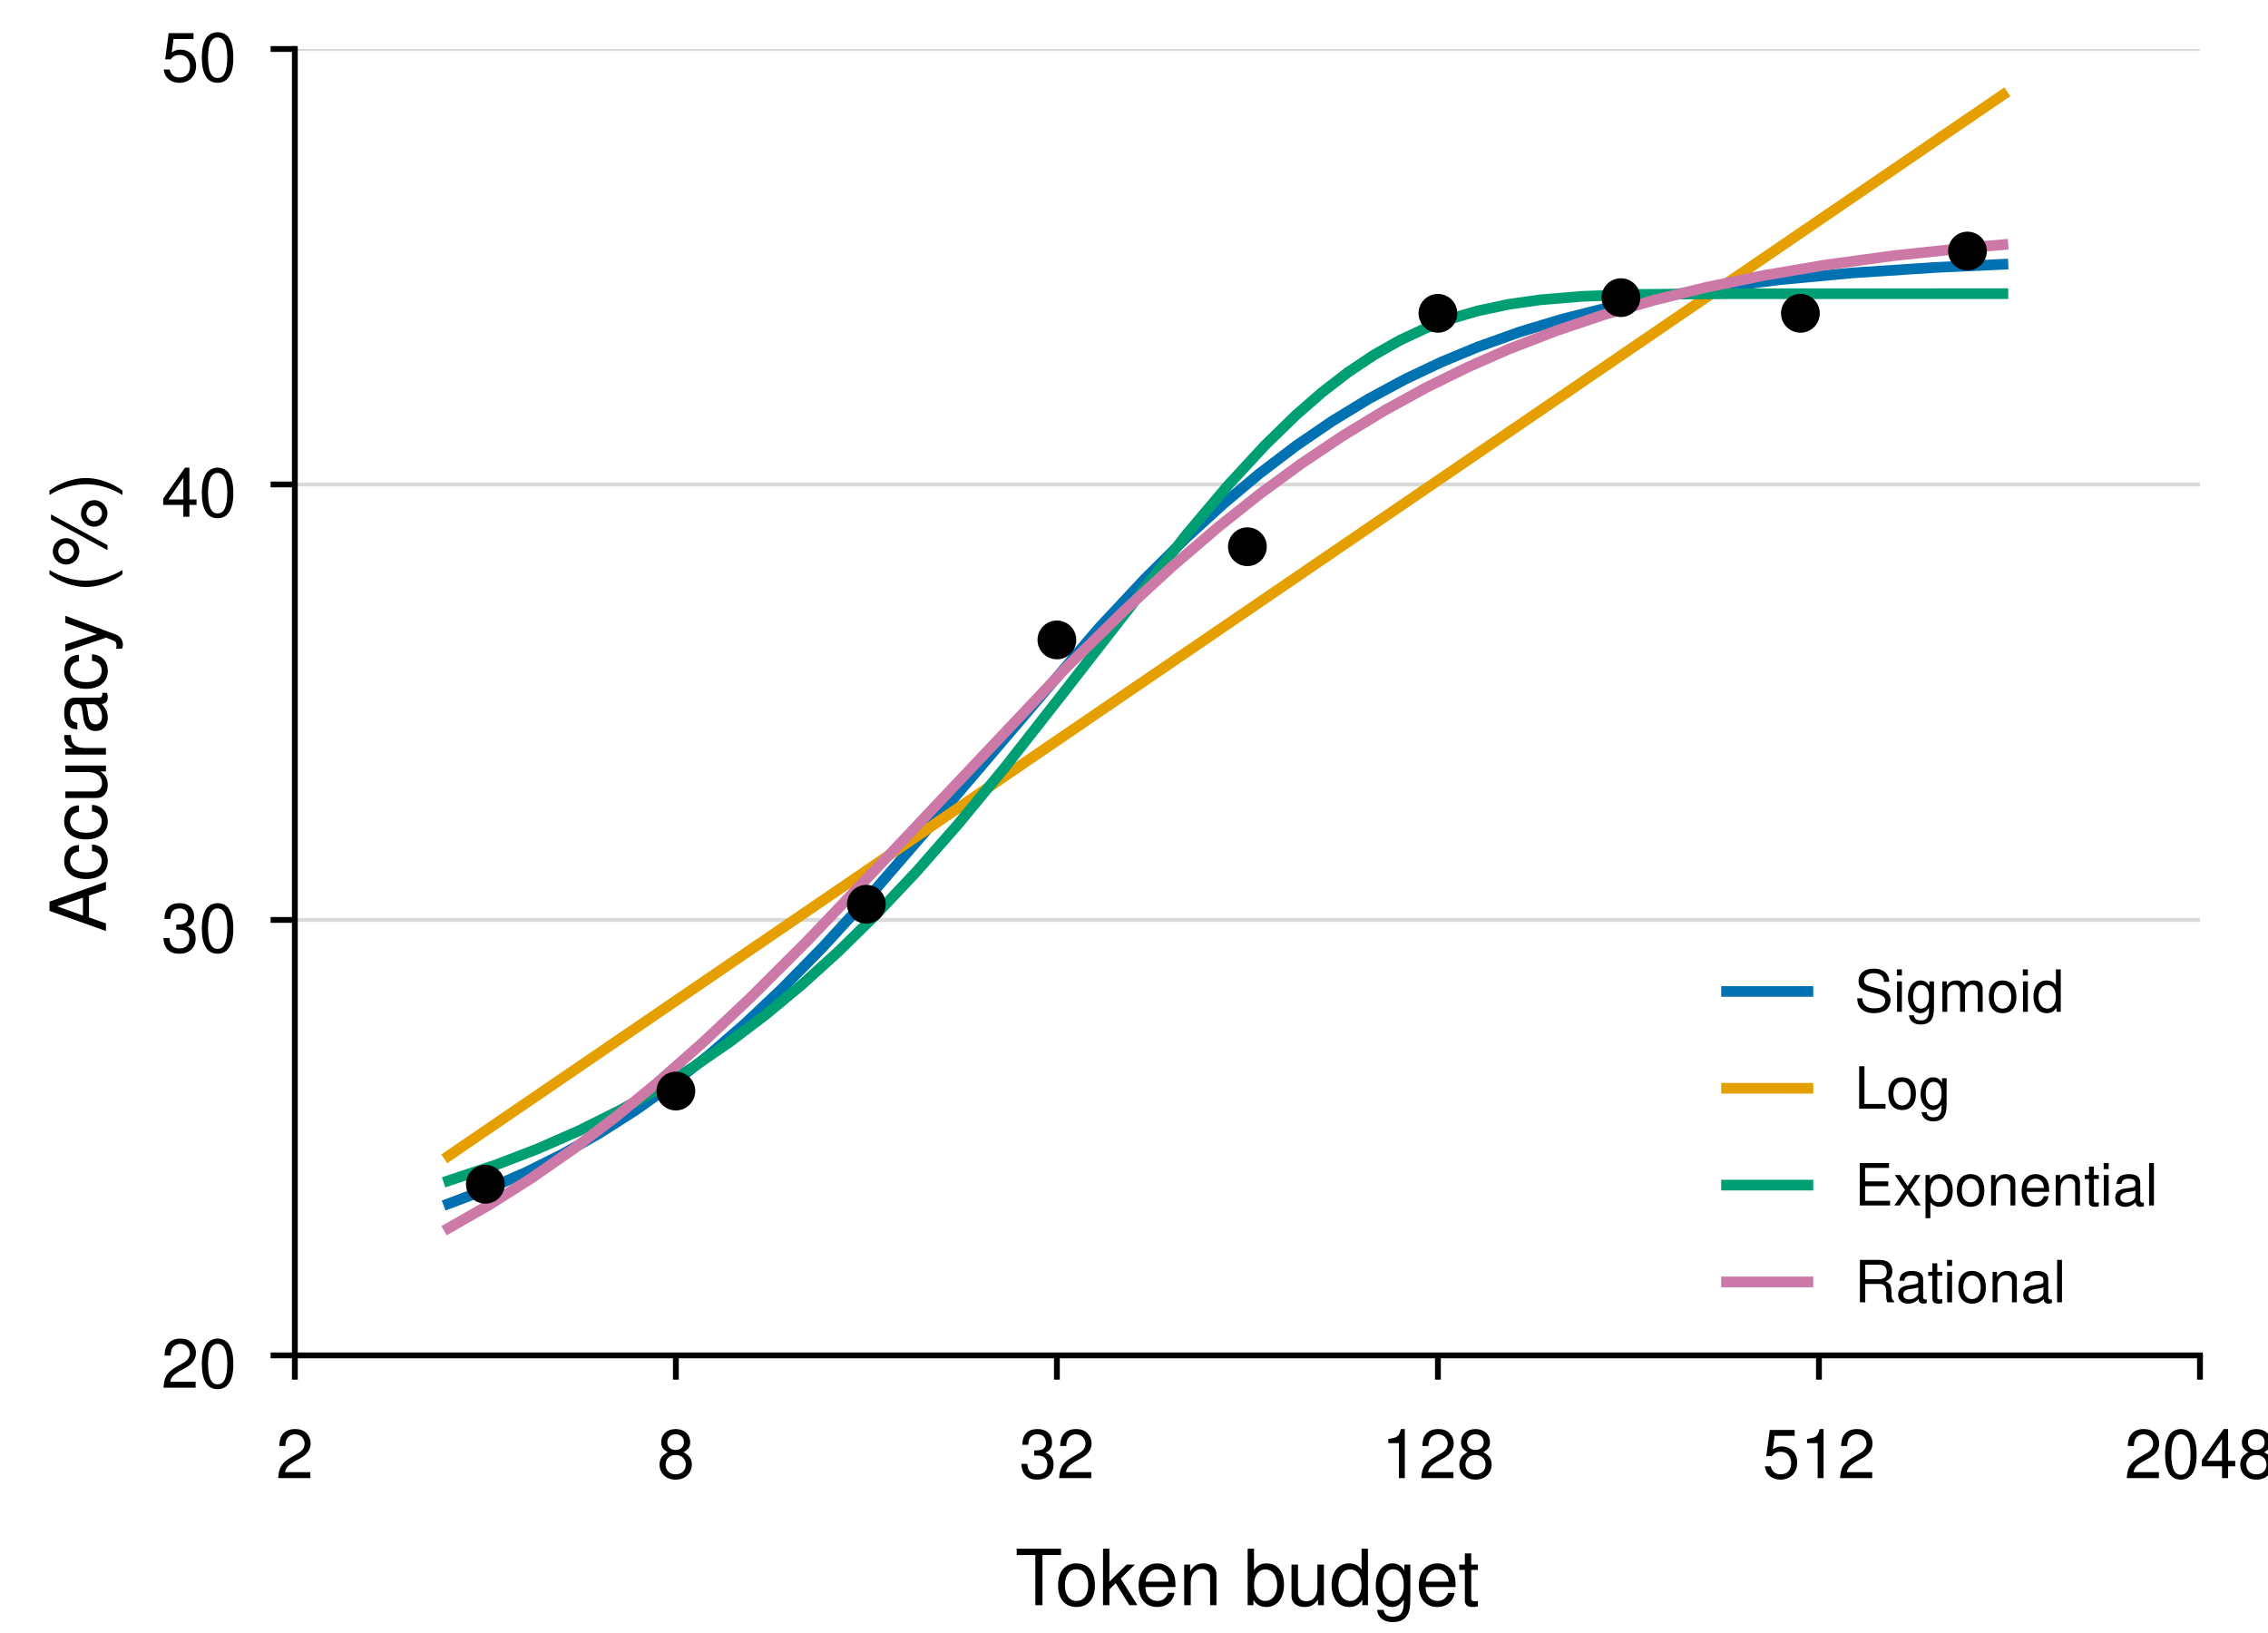
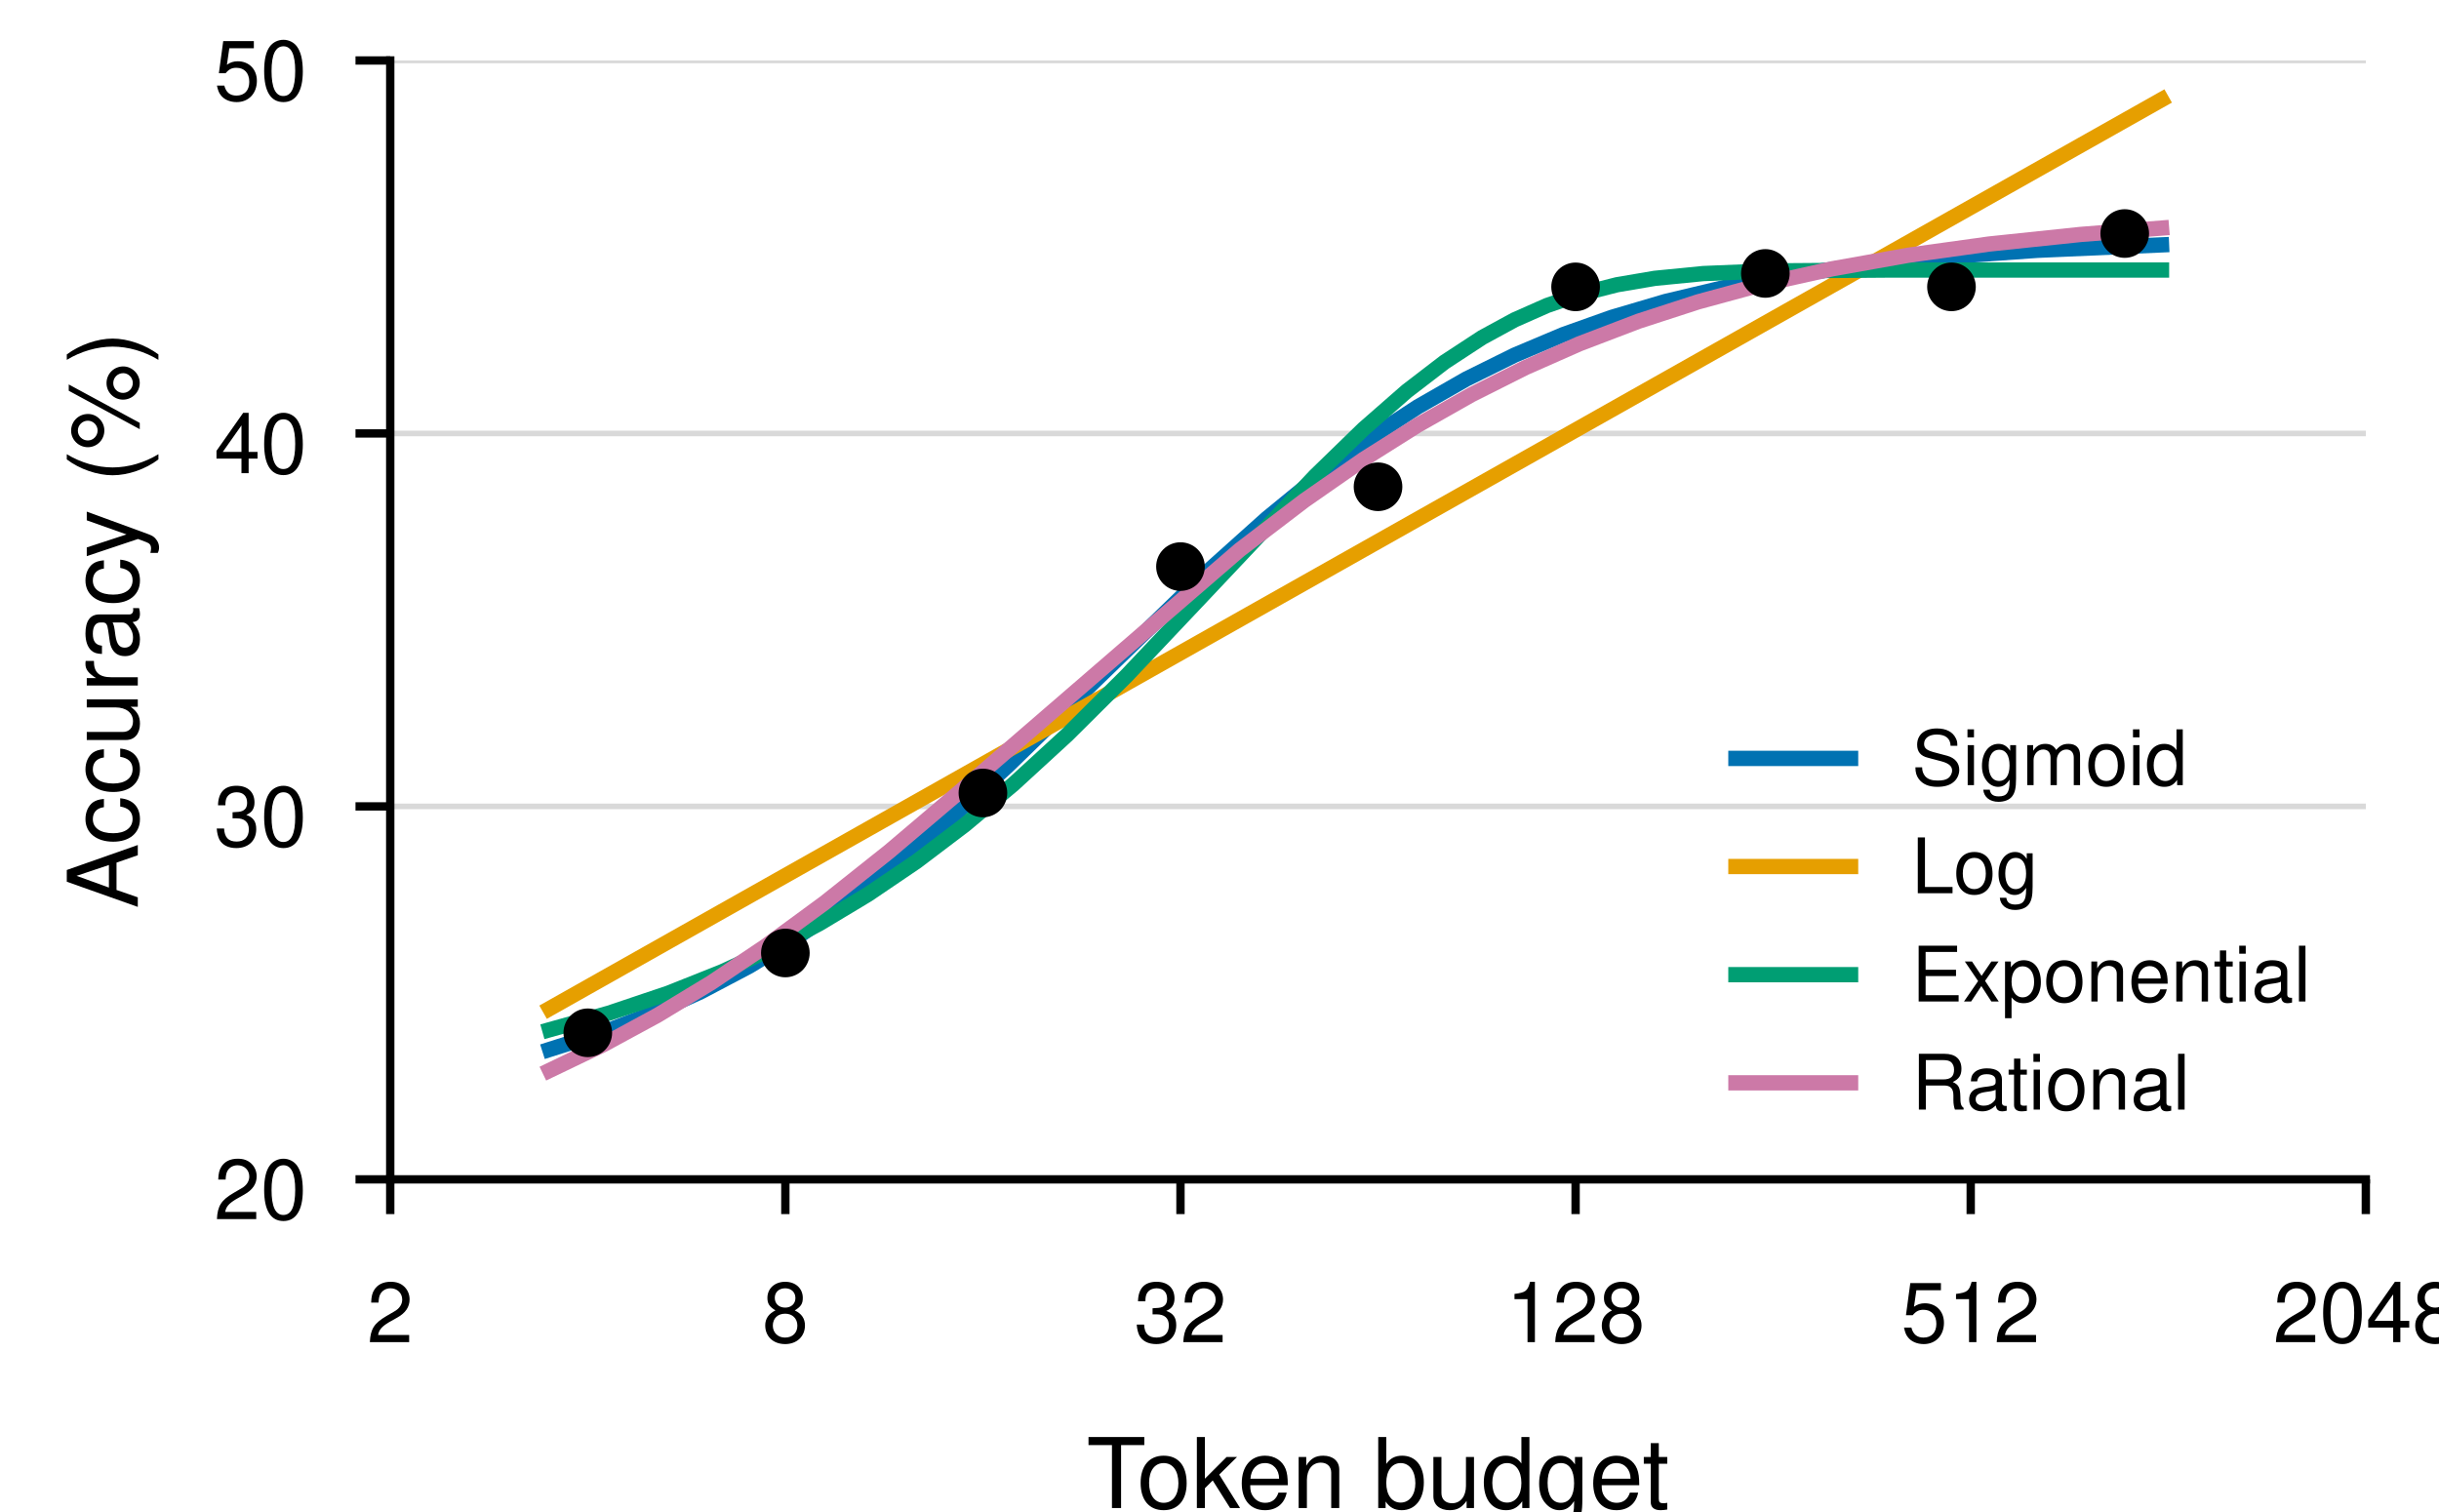
- <svg xmlns="http://www.w3.org/2000/svg" xmlns:xlink="http://www.w3.org/1999/xlink" width="234pt" height="168.48pt" viewBox="0 0 234 168.48" version="1.1">
+ <svg xmlns="http://www.w3.org/2000/svg" xmlns:xlink="http://www.w3.org/1999/xlink" width="175.5pt" height="108.81pt" viewBox="0 0 175.5 108.81" version="1.1">
  <defs>
    <style type="text/css">*{stroke-linejoin: round; stroke-linecap: butt}</style>
  </defs>
  <g id="figure_1">
    <g id="patch_1">
-       <path d="M 0 168.48  L 234 168.48  L 234 0  L 0 0  z " style="fill: #ffffff" />
+       <path d="M 0 108.81  L 175.5 108.81  L 175.5 0  L 0 0  z " style="fill: #ffffff" />
    </g>
    <g id="axes_1">
      <g id="patch_2">
-         <path d="M 30.42 139.838  L 226.98 139.838  L 226.98 5.054  L 30.42 5.054  z " style="fill: #ffffff" />
+         <path d="M 28.08 84.872  L 170.235 84.872  L 170.235 4.352  L 28.08 4.352  z " style="fill: #ffffff" />
      </g>
      <g id="matplotlib.axis_1">
        <g id="xtick_1">
          <g id="line2d_1">
            <defs>
-               <path id="m15a81832bb" d="M 0 0  L 0 2.5  " style="stroke: #000000; stroke-width: 0.6" />
+               <path id="m0fa0e23d22" d="M 0 0  L 0 2.5  " style="stroke: #000000; stroke-width: 0.6" />
            </defs>
            <g>
-               <use xlink:href="#m15a81832bb" x="30.42" y="139.838" style="stroke: #000000; stroke-width: 0.6" />
+               <use xlink:href="#m0fa0e23d22" x="28.08" y="84.872" style="stroke: #000000; stroke-width: 0.6" />
            </g>
          </g>
          <g id="text_1">
-             <text style="font-size: 7px; font-family: 'Helvetica Neue', 'Helvetica', 'Arial', 'TeX Gyre Heros', 'Nimbus Sans', 'Liberation Sans', 'DejaVu Sans', sans-serif; text-anchor: middle" x="30.42" y="152.502" transform="rotate(-0 30.42 152.5024)">2</text>
+             <text style="font-size: 6px; font-family: 'Helvetica Neue', 'Helvetica', 'Arial', 'TeX Gyre Heros', 'Nimbus Sans', 'Liberation Sans', 'DejaVu Sans', sans-serif; text-anchor: middle" x="28.08" y="96.584" transform="rotate(-0 28.08 96.5838)">2</text>
          </g>
        </g>
        <g id="xtick_2">
          <g id="line2d_2">
            <g>
-               <use xlink:href="#m15a81832bb" x="69.732" y="139.838" style="stroke: #000000; stroke-width: 0.6" />
+               <use xlink:href="#m0fa0e23d22" x="56.511" y="84.872" style="stroke: #000000; stroke-width: 0.6" />
            </g>
          </g>
          <g id="text_2">
-             <text style="font-size: 7px; font-family: 'Helvetica Neue', 'Helvetica', 'Arial', 'TeX Gyre Heros', 'Nimbus Sans', 'Liberation Sans', 'DejaVu Sans', sans-serif; text-anchor: middle" x="69.732" y="152.502" transform="rotate(-0 69.732 152.5024)">8</text>
+             <text style="font-size: 6px; font-family: 'Helvetica Neue', 'Helvetica', 'Arial', 'TeX Gyre Heros', 'Nimbus Sans', 'Liberation Sans', 'DejaVu Sans', sans-serif; text-anchor: middle" x="56.511" y="96.584" transform="rotate(-0 56.511 96.5838)">8</text>
          </g>
        </g>
        <g id="xtick_3">
          <g id="line2d_3">
            <g>
-               <use xlink:href="#m15a81832bb" x="109.044" y="139.838" style="stroke: #000000; stroke-width: 0.6" />
+               <use xlink:href="#m0fa0e23d22" x="84.942" y="84.872" style="stroke: #000000; stroke-width: 0.6" />
            </g>
          </g>
          <g id="text_3">
-             <text style="font-size: 7px; font-family: 'Helvetica Neue', 'Helvetica', 'Arial', 'TeX Gyre Heros', 'Nimbus Sans', 'Liberation Sans', 'DejaVu Sans', sans-serif; text-anchor: middle" x="109.044" y="152.502" transform="rotate(-0 109.044 152.5024)">32</text>
+             <text style="font-size: 6px; font-family: 'Helvetica Neue', 'Helvetica', 'Arial', 'TeX Gyre Heros', 'Nimbus Sans', 'Liberation Sans', 'DejaVu Sans', sans-serif; text-anchor: middle" x="84.942" y="96.584" transform="rotate(-0 84.942 96.5838)">32</text>
          </g>
        </g>
        <g id="xtick_4">
          <g id="line2d_4">
            <g>
-               <use xlink:href="#m15a81832bb" x="148.356" y="139.838" style="stroke: #000000; stroke-width: 0.6" />
+               <use xlink:href="#m0fa0e23d22" x="113.373" y="84.872" style="stroke: #000000; stroke-width: 0.6" />
            </g>
          </g>
          <g id="text_4">
-             <text style="font-size: 7px; font-family: 'Helvetica Neue', 'Helvetica', 'Arial', 'TeX Gyre Heros', 'Nimbus Sans', 'Liberation Sans', 'DejaVu Sans', sans-serif; text-anchor: middle" x="148.356" y="152.502" transform="rotate(-0 148.356 152.5024)">128</text>
+             <text style="font-size: 6px; font-family: 'Helvetica Neue', 'Helvetica', 'Arial', 'TeX Gyre Heros', 'Nimbus Sans', 'Liberation Sans', 'DejaVu Sans', sans-serif; text-anchor: middle" x="113.373" y="96.584" transform="rotate(-0 113.373 96.5838)">128</text>
          </g>
        </g>
        <g id="xtick_5">
          <g id="line2d_5">
            <g>
-               <use xlink:href="#m15a81832bb" x="187.668" y="139.838" style="stroke: #000000; stroke-width: 0.6" />
+               <use xlink:href="#m0fa0e23d22" x="141.804" y="84.872" style="stroke: #000000; stroke-width: 0.6" />
            </g>
          </g>
          <g id="text_5">
-             <text style="font-size: 7px; font-family: 'Helvetica Neue', 'Helvetica', 'Arial', 'TeX Gyre Heros', 'Nimbus Sans', 'Liberation Sans', 'DejaVu Sans', sans-serif; text-anchor: middle" x="187.668" y="152.502" transform="rotate(-0 187.668 152.5024)">512</text>
+             <text style="font-size: 6px; font-family: 'Helvetica Neue', 'Helvetica', 'Arial', 'TeX Gyre Heros', 'Nimbus Sans', 'Liberation Sans', 'DejaVu Sans', sans-serif; text-anchor: middle" x="141.804" y="96.584" transform="rotate(-0 141.804 96.5838)">512</text>
          </g>
        </g>
        <g id="xtick_6">
          <g id="line2d_6">
            <g>
-               <use xlink:href="#m15a81832bb" x="226.98" y="139.838" style="stroke: #000000; stroke-width: 0.6" />
+               <use xlink:href="#m0fa0e23d22" x="170.235" y="84.872" style="stroke: #000000; stroke-width: 0.6" />
            </g>
          </g>
          <g id="text_6">
-             <text style="font-size: 7px; font-family: 'Helvetica Neue', 'Helvetica', 'Arial', 'TeX Gyre Heros', 'Nimbus Sans', 'Liberation Sans', 'DejaVu Sans', sans-serif; text-anchor: middle" x="226.98" y="152.502" transform="rotate(-0 226.98 152.5024)">2048</text>
+             <text style="font-size: 6px; font-family: 'Helvetica Neue', 'Helvetica', 'Arial', 'TeX Gyre Heros', 'Nimbus Sans', 'Liberation Sans', 'DejaVu Sans', sans-serif; text-anchor: middle" x="170.235" y="96.584" transform="rotate(-0 170.235 96.5838)">2048</text>
          </g>
        </g>
        <g id="text_7">
-           <text style="font-size: 8px; font-family: 'Helvetica Neue', 'Helvetica', 'Arial', 'TeX Gyre Heros', 'Nimbus Sans', 'Liberation Sans', 'DejaVu Sans', sans-serif; text-anchor: middle" x="128.7" y="165.609" transform="rotate(-0 128.7 165.6094)">Token budget</text>
+           <text style="font-size: 7px; font-family: 'Helvetica Neue', 'Helvetica', 'Arial', 'TeX Gyre Heros', 'Nimbus Sans', 'Liberation Sans', 'DejaVu Sans', sans-serif; text-anchor: middle" x="99.157" y="108.526" transform="rotate(-0 99.1575 108.5258)">Token budget</text>
        </g>
      </g>
      <g id="matplotlib.axis_2">
        <g id="ytick_1">
          <g id="line2d_7">
-             <path d="M 30.42 139.838  L 226.98 139.838  " clip-path="url(#pfdcb8ad70c)" style="fill: none; stroke: #d9d9d9; stroke-width: 0.4; stroke-linecap: square" />
+             <path d="M 28.08 84.872  L 170.235 84.872  " clip-path="url(#pf4fec11fa0)" style="fill: none; stroke: #d9d9d9; stroke-width: 0.4; stroke-linecap: square" />
          </g>
          <g id="line2d_8">
            <defs>
-               <path id="me1d3900b54" d="M 0 0  L -2.5 0  " style="stroke: #000000; stroke-width: 0.6" />
+               <path id="m257f2a5291" d="M 0 0  L -2.5 0  " style="stroke: #000000; stroke-width: 0.6" />
            </defs>
            <g>
-               <use xlink:href="#me1d3900b54" x="30.42" y="139.838" style="stroke: #000000; stroke-width: 0.6" />
+               <use xlink:href="#m257f2a5291" x="28.08" y="84.872" style="stroke: #000000; stroke-width: 0.6" />
            </g>
          </g>
          <g id="text_8">
-             <text style="font-size: 7px; font-family: 'Helvetica Neue', 'Helvetica', 'Arial', 'TeX Gyre Heros', 'Nimbus Sans', 'Liberation Sans', 'DejaVu Sans', sans-serif; text-anchor: end" x="24.42" y="143.17" transform="rotate(-0 24.42 143.1704)">20</text>
+             <text style="font-size: 6px; font-family: 'Helvetica Neue', 'Helvetica', 'Arial', 'TeX Gyre Heros', 'Nimbus Sans', 'Liberation Sans', 'DejaVu Sans', sans-serif; text-anchor: end" x="22.08" y="87.728" transform="rotate(-0 22.08 87.7278)">20</text>
          </g>
        </g>
        <g id="ytick_2">
          <g id="line2d_9">
-             <path d="M 30.42 94.91  L 226.98 94.91  " clip-path="url(#pfdcb8ad70c)" style="fill: none; stroke: #d9d9d9; stroke-width: 0.4; stroke-linecap: square" />
+             <path d="M 28.08 58.032  L 170.235 58.032  " clip-path="url(#pf4fec11fa0)" style="fill: none; stroke: #d9d9d9; stroke-width: 0.4; stroke-linecap: square" />
          </g>
          <g id="line2d_10">
            <g>
-               <use xlink:href="#me1d3900b54" x="30.42" y="94.91" style="stroke: #000000; stroke-width: 0.6" />
+               <use xlink:href="#m257f2a5291" x="28.08" y="58.032" style="stroke: #000000; stroke-width: 0.6" />
            </g>
          </g>
          <g id="text_9">
-             <text style="font-size: 7px; font-family: 'Helvetica Neue', 'Helvetica', 'Arial', 'TeX Gyre Heros', 'Nimbus Sans', 'Liberation Sans', 'DejaVu Sans', sans-serif; text-anchor: end" x="24.42" y="98.242" transform="rotate(-0 24.42 98.2424)">30</text>
+             <text style="font-size: 6px; font-family: 'Helvetica Neue', 'Helvetica', 'Arial', 'TeX Gyre Heros', 'Nimbus Sans', 'Liberation Sans', 'DejaVu Sans', sans-serif; text-anchor: end" x="22.08" y="60.888" transform="rotate(-0 22.08 60.888)">30</text>
          </g>
        </g>
        <g id="ytick_3">
          <g id="line2d_11">
-             <path d="M 30.42 49.982  L 226.98 49.982  " clip-path="url(#pfdcb8ad70c)" style="fill: none; stroke: #d9d9d9; stroke-width: 0.4; stroke-linecap: square" />
+             <path d="M 28.08 31.192  L 170.235 31.192  " clip-path="url(#pf4fec11fa0)" style="fill: none; stroke: #d9d9d9; stroke-width: 0.4; stroke-linecap: square" />
          </g>
          <g id="line2d_12">
            <g>
-               <use xlink:href="#me1d3900b54" x="30.42" y="49.982" style="stroke: #000000; stroke-width: 0.6" />
+               <use xlink:href="#m257f2a5291" x="28.08" y="31.192" style="stroke: #000000; stroke-width: 0.6" />
            </g>
          </g>
          <g id="text_10">
-             <text style="font-size: 7px; font-family: 'Helvetica Neue', 'Helvetica', 'Arial', 'TeX Gyre Heros', 'Nimbus Sans', 'Liberation Sans', 'DejaVu Sans', sans-serif; text-anchor: end" x="24.42" y="53.314" transform="rotate(-0 24.42 53.3144)">40</text>
+             <text style="font-size: 6px; font-family: 'Helvetica Neue', 'Helvetica', 'Arial', 'TeX Gyre Heros', 'Nimbus Sans', 'Liberation Sans', 'DejaVu Sans', sans-serif; text-anchor: end" x="22.08" y="34.048" transform="rotate(-0 22.08 34.0482)">40</text>
          </g>
        </g>
        <g id="ytick_4">
          <g id="line2d_13">
-             <path d="M 30.42 5.054  L 226.98 5.054  " clip-path="url(#pfdcb8ad70c)" style="fill: none; stroke: #d9d9d9; stroke-width: 0.4; stroke-linecap: square" />
+             <path d="M 28.08 4.352  L 170.235 4.352  " clip-path="url(#pf4fec11fa0)" style="fill: none; stroke: #d9d9d9; stroke-width: 0.4; stroke-linecap: square" />
          </g>
          <g id="line2d_14">
            <g>
-               <use xlink:href="#me1d3900b54" x="30.42" y="5.054" style="stroke: #000000; stroke-width: 0.6" />
+               <use xlink:href="#m257f2a5291" x="28.08" y="4.352" style="stroke: #000000; stroke-width: 0.6" />
            </g>
          </g>
          <g id="text_11">
-             <text style="font-size: 7px; font-family: 'Helvetica Neue', 'Helvetica', 'Arial', 'TeX Gyre Heros', 'Nimbus Sans', 'Liberation Sans', 'DejaVu Sans', sans-serif; text-anchor: end" x="24.42" y="8.386" transform="rotate(-0 24.42 8.3864)">50</text>
+             <text style="font-size: 6px; font-family: 'Helvetica Neue', 'Helvetica', 'Arial', 'TeX Gyre Heros', 'Nimbus Sans', 'Liberation Sans', 'DejaVu Sans', sans-serif; text-anchor: end" x="22.08" y="7.208" transform="rotate(-0 22.08 7.2084)">50</text>
          </g>
        </g>
        <g id="text_12">
-           <text style="font-size: 8px; font-family: 'Helvetica Neue', 'Helvetica', 'Arial', 'TeX Gyre Heros', 'Nimbus Sans', 'Liberation Sans', 'DejaVu Sans', sans-serif; text-anchor: middle" x="10.933" y="72.446" transform="rotate(-90 10.93287 72.4464)">Accuracy (%)</text>
+           <text style="font-size: 7px; font-family: 'Helvetica Neue', 'Helvetica', 'Arial', 'TeX Gyre Heros', 'Nimbus Sans', 'Liberation Sans', 'DejaVu Sans', sans-serif; text-anchor: middle" x="9.918" y="44.612" transform="rotate(-90 9.91775 44.6121)">Accuracy (%)</text>
        </g>
      </g>
      <g id="line2d_15">
-         <path d="M 46.289 124.184  L 50.58 122.564  L 54.334 120.921  L 58.089 119.047  L 61.843 116.921  L 65.597 114.526  L 69.351 111.848  L 73.106 108.879  L 76.86 105.619  L 80.614 102.077  L 84.905 97.706  L 89.732 92.435  L 95.632 85.614  L 113.33 64.848  L 118.157 59.685  L 122.448 55.43  L 126.202 51.998  L 129.957 48.853  L 133.711 46.001  L 137.465 43.436  L 141.219 41.15  L 144.974 39.126  L 148.728 37.346  L 152.482 35.79  L 156.773 34.257  L 161.064 32.957  L 165.891 31.735  L 171.254 30.631  L 177.153 29.668  L 183.589 28.859  L 191.098 28.158  L 199.679 27.593  L 206.651 27.268  L 206.651 27.268  " clip-path="url(#pfdcb8ad70c)" style="fill: none; stroke: #0072b2; stroke-width: 1.1; stroke-linecap: square" />
+         <path d="M 39.557 75.52  L 43.436 74.285  L 46.927 72.949  L 50.418 71.372  L 53.909 69.532  L 57.399 67.412  L 60.89 65.003  L 64.381 62.313  L 68.26 59.02  L 72.527 55.095  L 78.733 49.044  L 86.878 41.146  L 91.145 37.32  L 95.024 34.143  L 98.515 31.57  L 102.006 29.283  L 105.497 27.282  L 108.987 25.555  L 112.478 24.082  L 115.969 22.839  L 119.848 21.694  L 124.115 20.68  L 128.769 19.815  L 133.812 19.103  L 139.63 18.505  L 146.612 18.013  L 155.533 17.623  L 155.533 17.623  " clip-path="url(#pf4fec11fa0)" style="fill: none; stroke: #0072b2; stroke-width: 1.1; stroke-linecap: square" />
      </g>
      <g id="line2d_16">
-         <path d="M 46.289 119.251  L 206.651 9.779  L 206.651 9.779  " clip-path="url(#pfdcb8ad70c)" style="fill: none; stroke: #e69f00; stroke-width: 1.1; stroke-linecap: square" />
+         <path d="M 39.557 72.573  L 155.533 7.175  L 155.533 7.175  " clip-path="url(#pf4fec11fa0)" style="fill: none; stroke: #e69f00; stroke-width: 1.1; stroke-linecap: square" />
      </g>
      <g id="line2d_17">
-         <path d="M 46.289 121.81  L 51.116 120.203  L 55.407 118.555  L 59.698 116.676  L 63.988 114.541  L 67.742 112.441  L 71.497 110.108  L 75.251 107.526  L 79.005 104.681  L 82.76 101.56  L 86.514 98.158  L 90.268 94.472  L 94.559 89.92  L 98.85 85.029  L 103.676 79.176  L 109.576 71.653  L 122.448 55.103  L 126.739 50.029  L 130.493 45.964  L 133.711 42.825  L 136.392 40.486  L 139.074 38.416  L 141.756 36.622  L 144.437 35.104  L 147.119 33.852  L 149.801 32.849  L 152.482 32.07  L 155.7 31.388  L 158.918 30.931  L 163.209 30.575  L 168.572 30.379  L 178.226 30.303  L 206.651 30.298  L 206.651 30.298  " clip-path="url(#pfdcb8ad70c)" style="fill: none; stroke: #009e73; stroke-width: 1.1; stroke-linecap: square" />
+         <path d="M 39.557 74.102  L 43.824 72.908  L 48.09 71.473  L 51.969 69.927  L 55.46 68.314  L 58.951 66.469  L 62.442 64.371  L 65.933 62.005  L 69.424 59.36  L 72.915 56.437  L 76.793 52.877  L 81.06 48.632  L 86.49 42.887  L 94.636 34.251  L 98.127 30.859  L 101.23 28.144  L 103.945 26.059  L 106.66 24.282  L 108.987 23.016  L 111.315 21.986  L 113.642 21.18  L 116.357 20.491  L 119.072 20.03  L 122.563 19.687  L 127.218 19.496  L 135.751 19.435  L 155.533 19.433  L 155.533 19.433  " clip-path="url(#pf4fec11fa0)" style="fill: none; stroke: #009e73; stroke-width: 1.1; stroke-linecap: square" />
      </g>
      <g id="line2d_18">
-         <path d="M 46.289 126.705  L 50.58 124.244  L 54.871 121.525  L 59.161 118.539  L 63.452 115.285  L 67.742 111.768  L 72.569 107.51  L 77.396 102.962  L 83.296 97.071  L 90.268 89.769  L 110.112 68.766  L 116.012 62.979  L 120.839 58.535  L 125.666 54.393  L 129.957 50.985  L 134.247 47.844  L 138.538 44.97  L 142.828 42.36  L 147.119 40.005  L 151.41 37.893  L 155.7 36.008  L 160.527 34.138  L 165.354 32.51  L 170.717 30.955  L 176.081 29.635  L 181.98 28.418  L 188.416 27.327  L 195.389 26.378  L 203.433 25.524  L 206.651 25.242  L 206.651 25.242  " clip-path="url(#pfdcb8ad70c)" style="fill: none; stroke: #cc79a7; stroke-width: 1.1; stroke-linecap: square" />
+         <path d="M 39.557 77.026  L 43.436 75.164  L 47.315 73.059  L 51.193 70.705  L 55.072 68.102  L 59.339 64.97  L 63.993 61.267  L 69.424 56.658  L 89.206 39.568  L 93.86 36.017  L 98.127 33.045  L 102.006 30.6  L 105.884 28.404  L 109.763 26.455  L 113.642 24.742  L 117.909 23.113  L 122.175 21.727  L 126.83 20.46  L 131.872 19.337  L 137.303 18.37  L 143.121 17.562  L 149.715 16.871  L 155.533 16.413  L 155.533 16.413  " clip-path="url(#pf4fec11fa0)" style="fill: none; stroke: #cc79a7; stroke-width: 1.1; stroke-linecap: square" />
      </g>
      <g id="patch_3">
-         <path d="M 30.42 139.838  L 30.42 5.054  " style="fill: none; stroke: #000000; stroke-width: 0.6; stroke-linejoin: miter; stroke-linecap: square" />
+         <path d="M 28.08 84.872  L 28.08 4.352  " style="fill: none; stroke: #000000; stroke-width: 0.6; stroke-linejoin: miter; stroke-linecap: square" />
      </g>
      <g id="patch_4">
-         <path d="M 30.42 139.838  L 226.98 139.838  " style="fill: none; stroke: #000000; stroke-width: 0.6; stroke-linejoin: miter; stroke-linecap: square" />
+         <path d="M 28.08 84.872  L 170.235 84.872  " style="fill: none; stroke: #000000; stroke-width: 0.6; stroke-linejoin: miter; stroke-linecap: square" />
      </g>
      <g id="line2d_19">
        <defs>
-           <path id="m68958e5908" d="M 0 1.5  C 0.398 1.5 0.779 1.342 1.061 1.061  C 1.342 0.779 1.5 0.398 1.5 0  C 1.5 -0.398 1.342 -0.779 1.061 -1.061  C 0.779 -1.342 0.398 -1.5 0 -1.5  C -0.398 -1.5 -0.779 -1.342 -1.061 -1.061  C -1.342 -0.779 -1.5 -0.398 -1.5 0  C -1.5 0.398 -1.342 0.779 -1.061 1.061  C -0.779 1.342 -0.398 1.5 0 1.5  z " style="stroke: #000000" />
+           <path id="m07513e7c57" d="M 0 1.25  C 0.332 1.25 0.649 1.118 0.884 0.884  C 1.118 0.649 1.25 0.332 1.25 0  C 1.25 -0.332 1.118 -0.649 0.884 -0.884  C 0.649 -1.118 0.332 -1.25 0 -1.25  C -0.332 -1.25 -0.649 -1.118 -0.884 -0.884  C -1.118 -0.649 -1.25 -0.332 -1.25 0  C -1.25 0.332 -1.118 0.649 -0.884 0.884  C -0.649 1.118 -0.332 1.25 0 1.25  z " style="stroke: #000000" />
        </defs>
-         <g clip-path="url(#pfdcb8ad70c)">
-           <use xlink:href="#m68958e5908" x="50.076" y="122.182" style="stroke: #000000" />
-           <use xlink:href="#m68958e5908" x="69.732" y="112.567" style="stroke: #000000" />
-           <use xlink:href="#m68958e5908" x="89.388" y="93.293" style="stroke: #000000" />
-           <use xlink:href="#m68958e5908" x="109.044" y="66.022" style="stroke: #000000" />
-           <use xlink:href="#m68958e5908" x="128.7" y="56.407" style="stroke: #000000" />
-           <use xlink:href="#m68958e5908" x="148.356" y="32.326" style="stroke: #000000" />
-           <use xlink:href="#m68958e5908" x="167.237" y="30.708" style="stroke: #000000" />
-           <use xlink:href="#m68958e5908" x="185.755" y="32.326" style="stroke: #000000" />
-           <use xlink:href="#m68958e5908" x="202.991" y="25.901" style="stroke: #000000" />
+         <g clip-path="url(#pf4fec11fa0)">
+           <use xlink:href="#m07513e7c57" x="42.295" y="74.324" style="stroke: #000000" />
+           <use xlink:href="#m07513e7c57" x="56.511" y="68.58" style="stroke: #000000" />
+           <use xlink:href="#m07513e7c57" x="70.727" y="57.066" style="stroke: #000000" />
+           <use xlink:href="#m07513e7c57" x="84.942" y="40.774" style="stroke: #000000" />
+           <use xlink:href="#m07513e7c57" x="99.157" y="35.03" style="stroke: #000000" />
+           <use xlink:href="#m07513e7c57" x="113.373" y="20.644" style="stroke: #000000" />
+           <use xlink:href="#m07513e7c57" x="127.028" y="19.678" style="stroke: #000000" />
+           <use xlink:href="#m07513e7c57" x="140.42" y="20.644" style="stroke: #000000" />
+           <use xlink:href="#m07513e7c57" x="152.886" y="16.806" style="stroke: #000000" />
        </g>
      </g>
      <g id="legend_1">
        <g id="line2d_20">
-           <path d="M 178.134 102.29  L 182.334 102.29  L 186.534 102.29  " style="fill: none; stroke: #0072b2; stroke-width: 1.1; stroke-linecap: square" />
+           <path d="M 124.91 54.578  L 129.035 54.578  L 133.16 54.578  " style="fill: none; stroke: #0072b2; stroke-width: 1.1; stroke-linecap: square" />
        </g>
        <g id="text_13">
-           <text style="font-size: 6px; font-family: 'Helvetica Neue', 'Helvetica', 'Arial', 'TeX Gyre Heros', 'Nimbus Sans', 'Liberation Sans', 'DejaVu Sans', sans-serif; text-anchor: start" x="191.334" y="104.39" transform="rotate(-0 191.3344 104.3904)">Sigmoid</text>
+           <text style="font-size: 5.5px; font-family: 'Helvetica Neue', 'Helvetica', 'Arial', 'TeX Gyre Heros', 'Nimbus Sans', 'Liberation Sans', 'DejaVu Sans', sans-serif; text-anchor: start" x="137.56" y="56.503" transform="rotate(-0 137.5598 56.5028)">Sigmoid</text>
        </g>
        <g id="line2d_21">
-           <path d="M 178.134 112.28  L 182.334 112.28  L 186.534 112.28  " style="fill: none; stroke: #e69f00; stroke-width: 1.1; stroke-linecap: square" />
+           <path d="M 124.91 62.36  L 129.035 62.36  L 133.16 62.36  " style="fill: none; stroke: #e69f00; stroke-width: 1.1; stroke-linecap: square" />
        </g>
        <g id="text_14">
-           <text style="font-size: 6px; font-family: 'Helvetica Neue', 'Helvetica', 'Arial', 'TeX Gyre Heros', 'Nimbus Sans', 'Liberation Sans', 'DejaVu Sans', sans-serif; text-anchor: start" x="191.334" y="114.38" transform="rotate(-0 191.3344 114.3804)">Log</text>
+           <text style="font-size: 5.5px; font-family: 'Helvetica Neue', 'Helvetica', 'Arial', 'TeX Gyre Heros', 'Nimbus Sans', 'Liberation Sans', 'DejaVu Sans', sans-serif; text-anchor: start" x="137.56" y="64.285" transform="rotate(-0 137.5598 64.2853)">Log</text>
        </g>
        <g id="line2d_22">
-           <path d="M 178.134 122.27  L 182.334 122.27  L 186.534 122.27  " style="fill: none; stroke: #009e73; stroke-width: 1.1; stroke-linecap: square" />
+           <path d="M 124.91 70.143  L 129.035 70.143  L 133.16 70.143  " style="fill: none; stroke: #009e73; stroke-width: 1.1; stroke-linecap: square" />
        </g>
        <g id="text_15">
-           <text style="font-size: 6px; font-family: 'Helvetica Neue', 'Helvetica', 'Arial', 'TeX Gyre Heros', 'Nimbus Sans', 'Liberation Sans', 'DejaVu Sans', sans-serif; text-anchor: start" x="191.334" y="124.37" transform="rotate(-0 191.3344 124.3704)">Exponential</text>
+           <text style="font-size: 5.5px; font-family: 'Helvetica Neue', 'Helvetica', 'Arial', 'TeX Gyre Heros', 'Nimbus Sans', 'Liberation Sans', 'DejaVu Sans', sans-serif; text-anchor: start" x="137.56" y="72.068" transform="rotate(-0 137.5598 72.0678)">Exponential</text>
        </g>
        <g id="line2d_23">
-           <path d="M 178.134 132.26  L 182.334 132.26  L 186.534 132.26  " style="fill: none; stroke: #cc79a7; stroke-width: 1.1; stroke-linecap: square" />
+           <path d="M 124.91 77.925  L 129.035 77.925  L 133.16 77.925  " style="fill: none; stroke: #cc79a7; stroke-width: 1.1; stroke-linecap: square" />
        </g>
        <g id="text_16">
-           <text style="font-size: 6px; font-family: 'Helvetica Neue', 'Helvetica', 'Arial', 'TeX Gyre Heros', 'Nimbus Sans', 'Liberation Sans', 'DejaVu Sans', sans-serif; text-anchor: start" x="191.334" y="134.36" transform="rotate(-0 191.3344 134.3604)">Rational</text>
+           <text style="font-size: 5.5px; font-family: 'Helvetica Neue', 'Helvetica', 'Arial', 'TeX Gyre Heros', 'Nimbus Sans', 'Liberation Sans', 'DejaVu Sans', sans-serif; text-anchor: start" x="137.56" y="79.85" transform="rotate(-0 137.5598 79.8503)">Rational</text>
        </g>
      </g>
    </g>
  </g>
  <defs>
-     <clipPath id="pfdcb8ad70c">
-       <rect x="30.42" y="5.054" width="196.56" height="134.784" />
+     <clipPath id="pf4fec11fa0">
+       <rect x="28.08" y="4.352" width="142.155" height="80.519" />
    </clipPath>
  </defs>
</svg>
